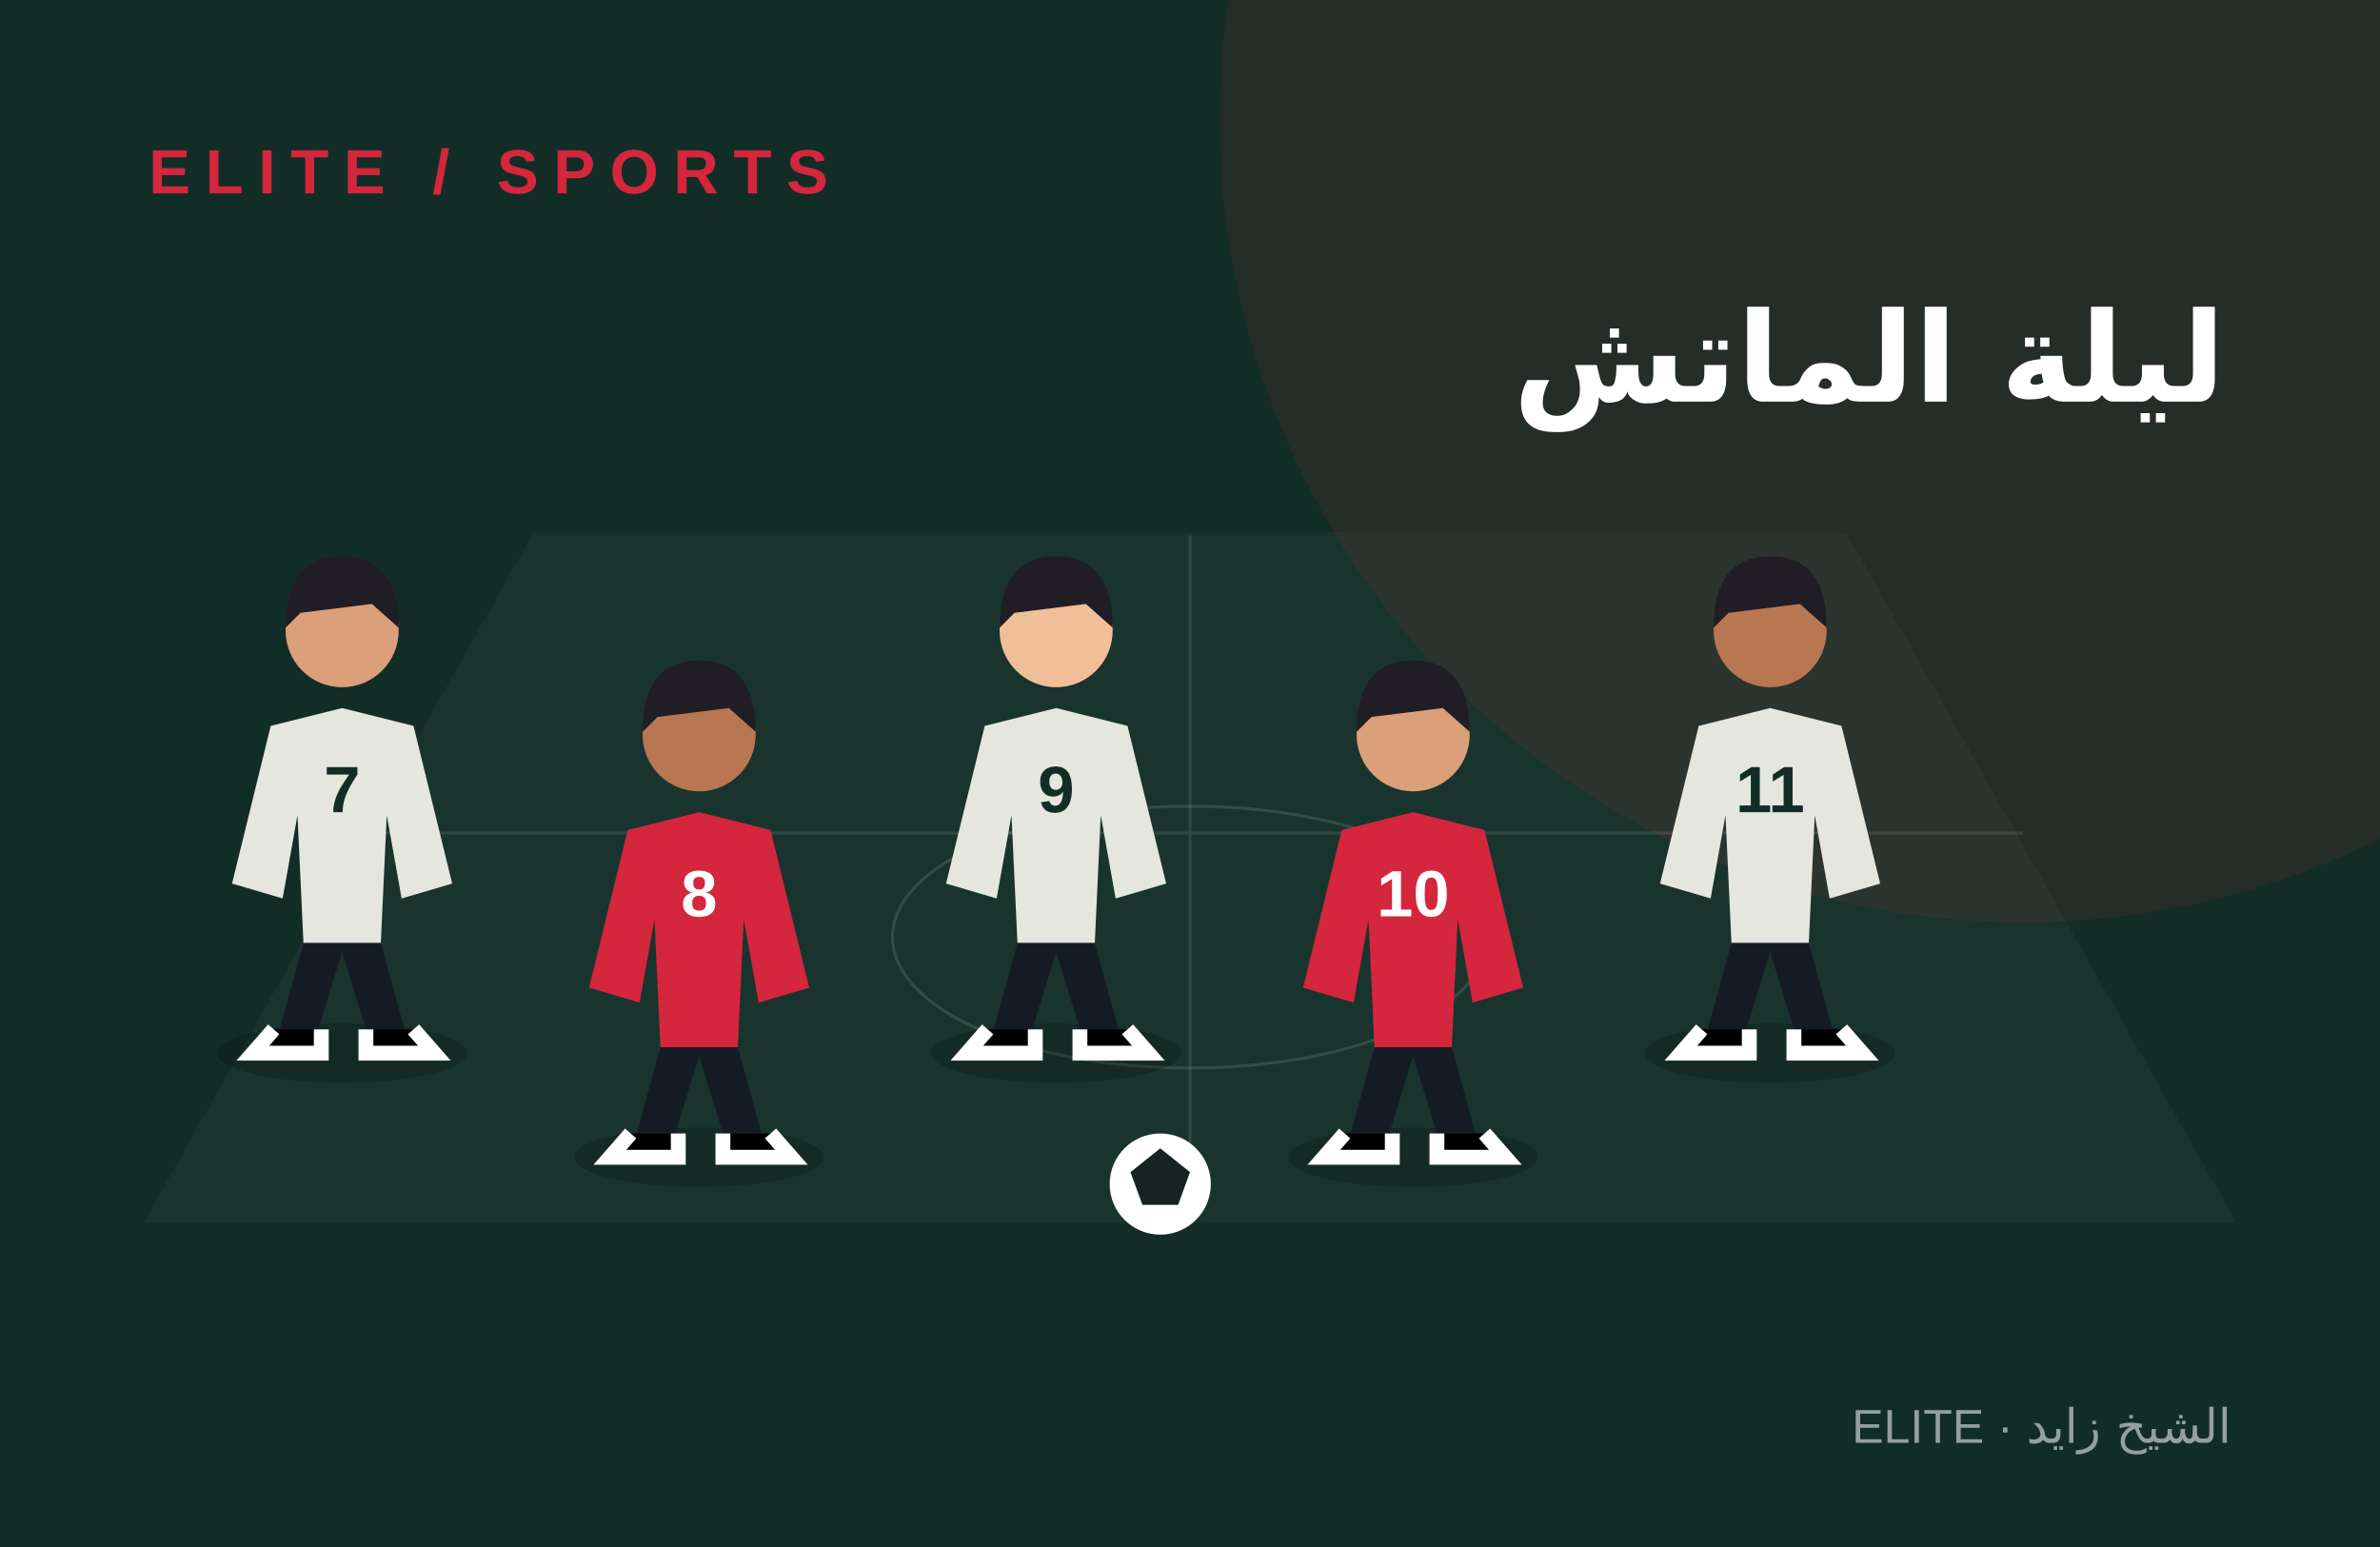
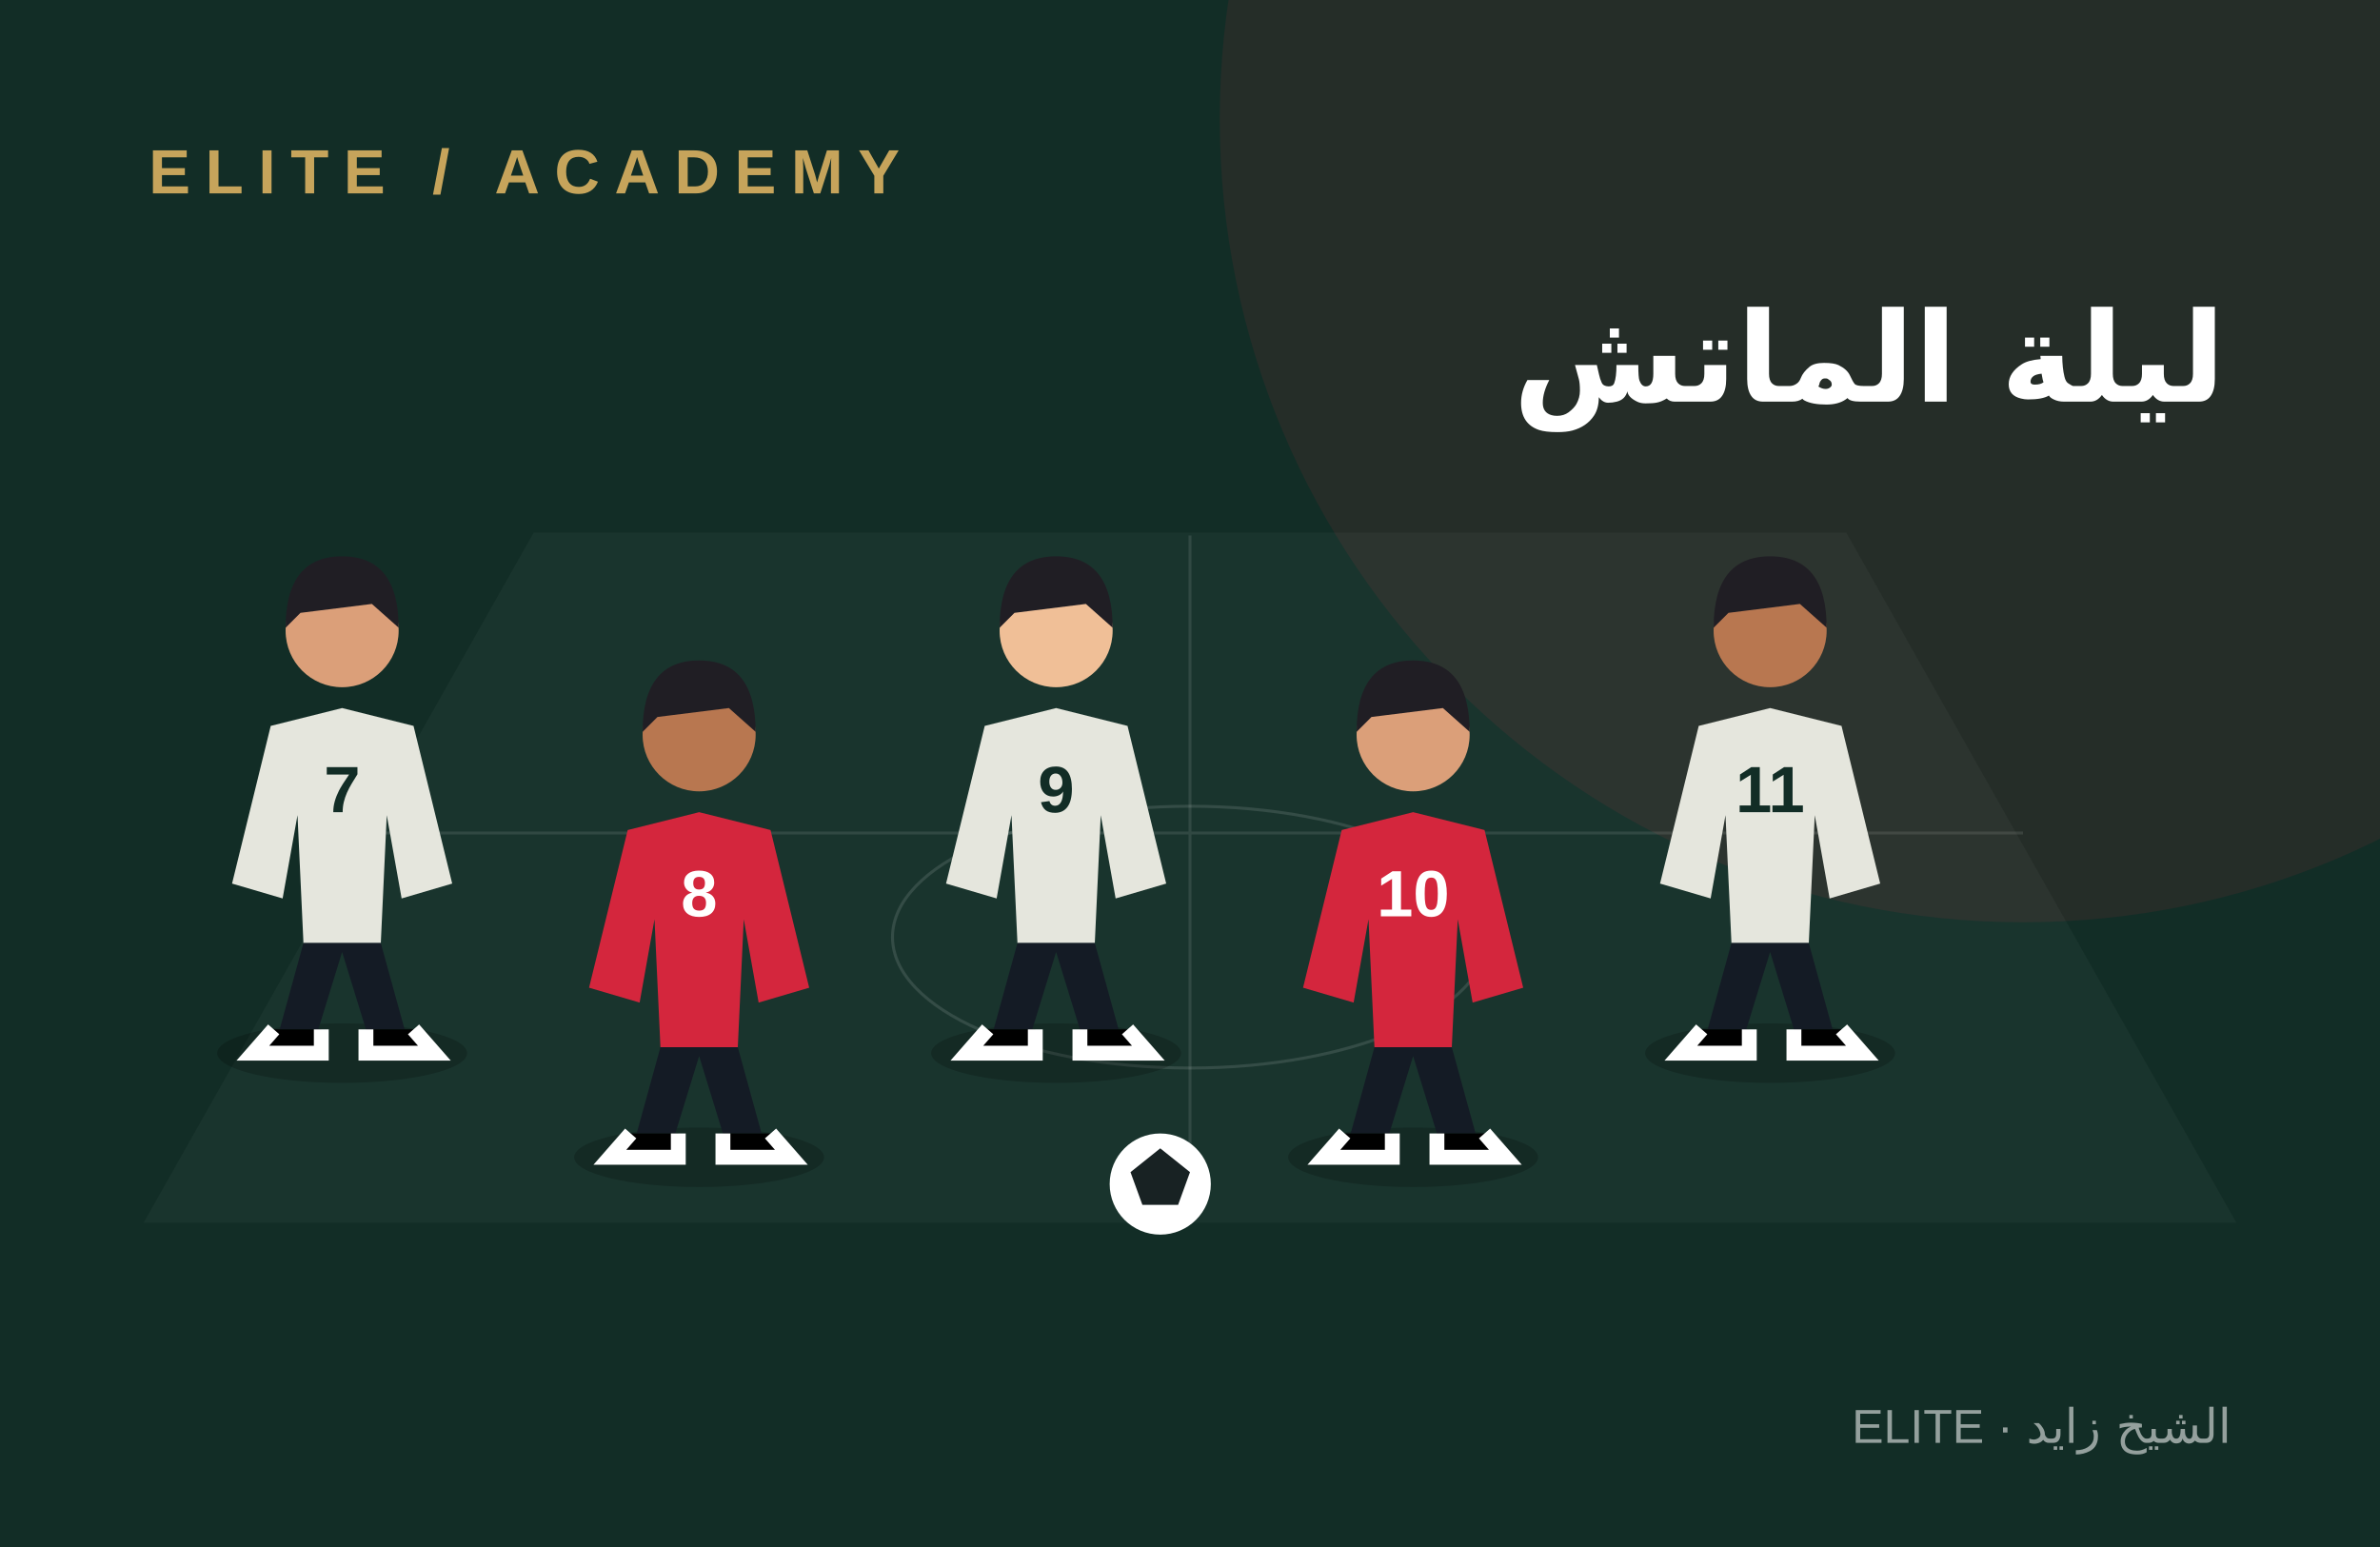
<svg xmlns="http://www.w3.org/2000/svg" width="800" height="520" viewBox="0 0 800 520">
  <rect width="800" height="520" fill="#122d26" />
  <circle cx="680" cy="40" r="270" fill="#d4263d" opacity=".1" />
  <path d="M50 410 180 180h440l130 230z" fill="#fff" opacity=".035" stroke="#fff" stroke-width="2" />
  <ellipse cx="400" cy="315" rx="100" ry="44" fill="none" stroke="#fff" opacity=".12" />
  <path d="M400 180v230M120 280h560" stroke="#fff" opacity=".1" />
-   <text x="50" y="65" fill="#d4263d" font-family="Arial" font-size="21" font-weight="bold" letter-spacing="5">ELITE / SPORTS</text>
+   <text x="50" y="65" fill="#c6a45b" font-family="Arial" font-size="21" font-weight="bold" letter-spacing="5">ELITE / ACADEMY</text>
  <text x="748" y="135" text-anchor="end" fill="#fff" font-family="Tahoma,Arial" font-size="42" font-weight="bold">ليلة الماتش</text>
  <g transform="translate(115 240)">
    <ellipse cy="114" rx="42" ry="10" fill="#000" opacity=".2" />
    <circle cy="-28" r="19" fill="#db9f79" />
    <path d="M-19-29q0-24 19-24t19 24l-9-8-24 3z" fill="#201e24" />
    <path d="M-24 4 0-2l24 6 13 53-17 5-5-28-2 43h-26l-2-43-5 28-17-5z" fill="#e5e6dd" />
    <text x="0" y="33" text-anchor="middle" fill="#122d26" font-size="22" font-family="Arial" font-weight="bold">7</text>
    <path d="m-13 77-8 29h13L0 80l8 26h13L13 77z" fill="#141b25" />
    <path d="m-23 106-7 8h23v-8m15 0v8h23l-7-8" stroke="#fff" stroke-width="5" />
  </g>
  <g transform="translate(235 275)">
    <ellipse cy="114" rx="42" ry="10" fill="#000" opacity=".2" />
    <circle cy="-28" r="19" fill="#b87750" />
    <path d="M-19-29q0-24 19-24t19 24l-9-8-24 3z" fill="#201e24" />
    <path d="M-24 4 0-2l24 6 13 53-17 5-5-28-2 43h-26l-2-43-5 28-17-5z" fill="#d4263d" />
    <text x="0" y="33" text-anchor="middle" fill="#fff" font-size="22" font-family="Arial" font-weight="bold">8</text>
    <path d="m-13 77-8 29h13L0 80l8 26h13L13 77z" fill="#141b25" />
    <path d="m-23 106-7 8h23v-8m15 0v8h23l-7-8" stroke="#fff" stroke-width="5" />
  </g>
  <g transform="translate(355 240)">
    <ellipse cy="114" rx="42" ry="10" fill="#000" opacity=".2" />
    <circle cy="-28" r="19" fill="#f0bf97" />
    <path d="M-19-29q0-24 19-24t19 24l-9-8-24 3z" fill="#201e24" />
    <path d="M-24 4 0-2l24 6 13 53-17 5-5-28-2 43h-26l-2-43-5 28-17-5z" fill="#e5e6dd" />
    <text x="0" y="33" text-anchor="middle" fill="#122d26" font-size="22" font-family="Arial" font-weight="bold">9</text>
    <path d="m-13 77-8 29h13L0 80l8 26h13L13 77z" fill="#141b25" />
    <path d="m-23 106-7 8h23v-8m15 0v8h23l-7-8" stroke="#fff" stroke-width="5" />
  </g>
  <g transform="translate(475 275)">
    <ellipse cy="114" rx="42" ry="10" fill="#000" opacity=".2" />
    <circle cy="-28" r="19" fill="#db9f79" />
    <path d="M-19-29q0-24 19-24t19 24l-9-8-24 3z" fill="#201e24" />
    <path d="M-24 4 0-2l24 6 13 53-17 5-5-28-2 43h-26l-2-43-5 28-17-5z" fill="#d4263d" />
    <text x="0" y="33" text-anchor="middle" fill="#fff" font-size="22" font-family="Arial" font-weight="bold">10</text>
    <path d="m-13 77-8 29h13L0 80l8 26h13L13 77z" fill="#141b25" />
    <path d="m-23 106-7 8h23v-8m15 0v8h23l-7-8" stroke="#fff" stroke-width="5" />
  </g>
  <g transform="translate(595 240)">
    <ellipse cy="114" rx="42" ry="10" fill="#000" opacity=".2" />
    <circle cy="-28" r="19" fill="#b87750" />
    <path d="M-19-29q0-24 19-24t19 24l-9-8-24 3z" fill="#201e24" />
    <path d="M-24 4 0-2l24 6 13 53-17 5-5-28-2 43h-26l-2-43-5 28-17-5z" fill="#e5e6dd" />
    <text x="0" y="33" text-anchor="middle" fill="#122d26" font-size="22" font-family="Arial" font-weight="bold">11</text>
    <path d="m-13 77-8 29h13L0 80l8 26h13L13 77z" fill="#141b25" />
    <path d="m-23 106-7 8h23v-8m15 0v8h23l-7-8" stroke="#fff" stroke-width="5" />
  </g>
  <circle cx="390" cy="398" r="17" fill="#fff" />
  <path d="m390 386 10 8-4 11h-12l-4-11z" fill="#182223" />
  <text x="750" y="485" text-anchor="end" fill="#fff" opacity=".55" font-family="Tahoma,Arial" font-size="16">ELITE · الشيخ زايد</text>
</svg>
